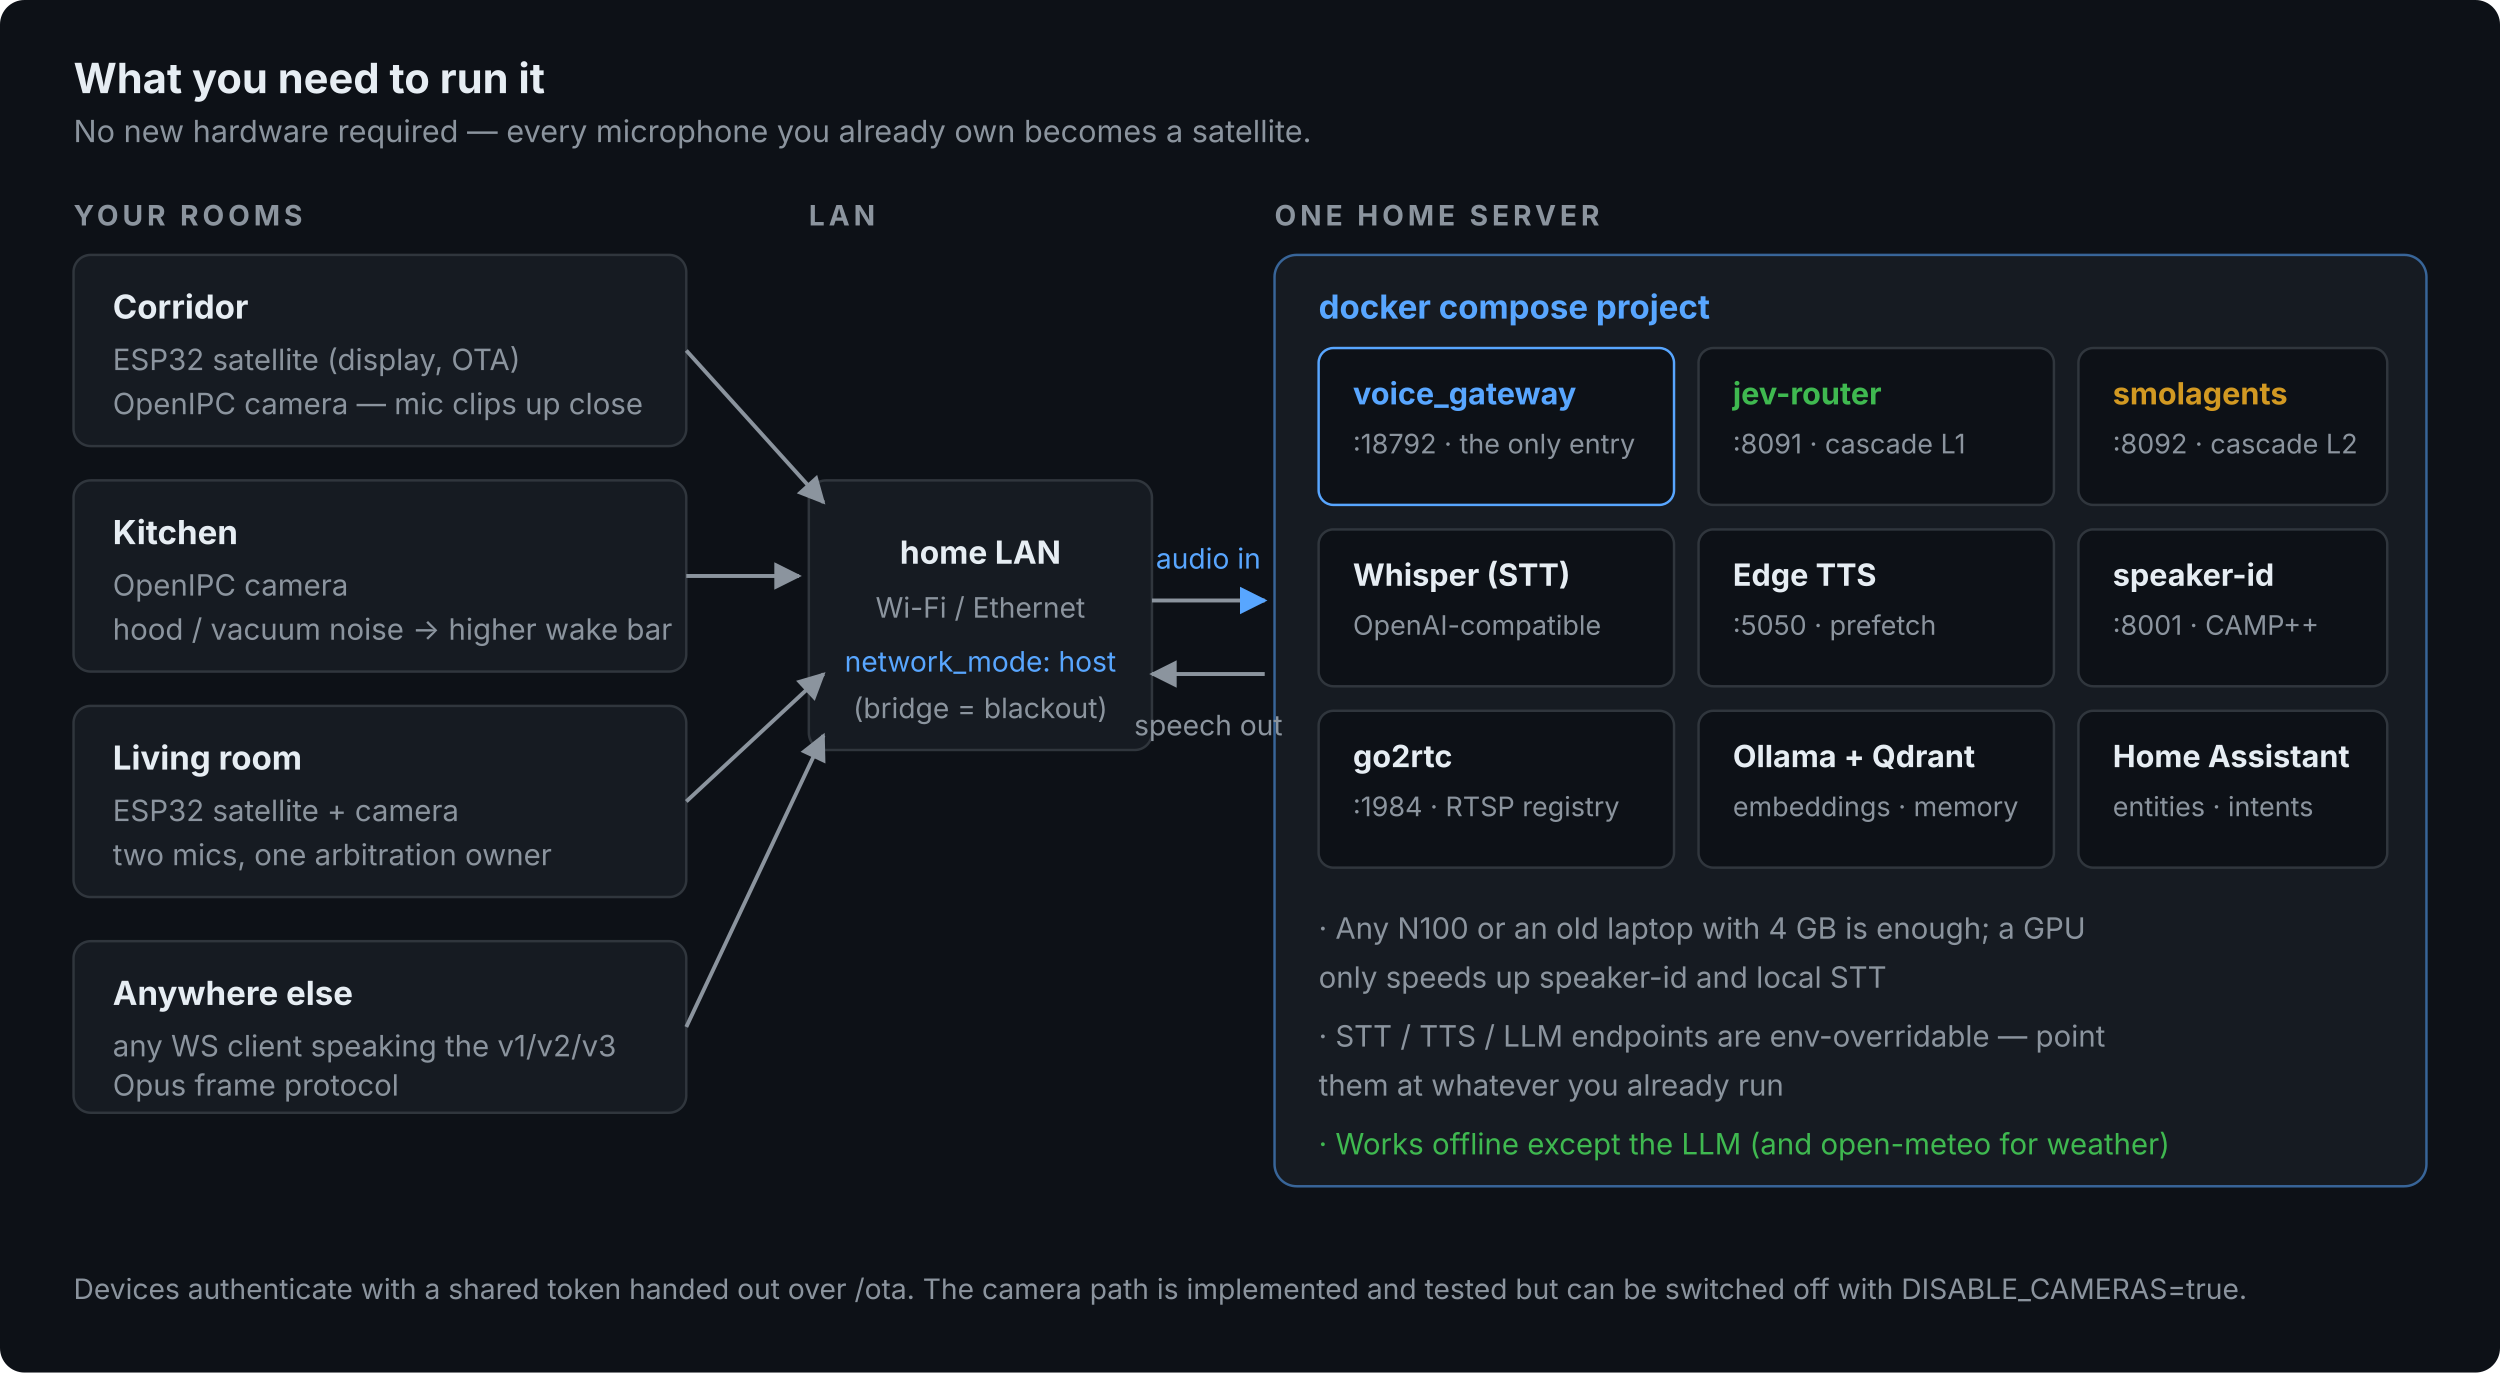
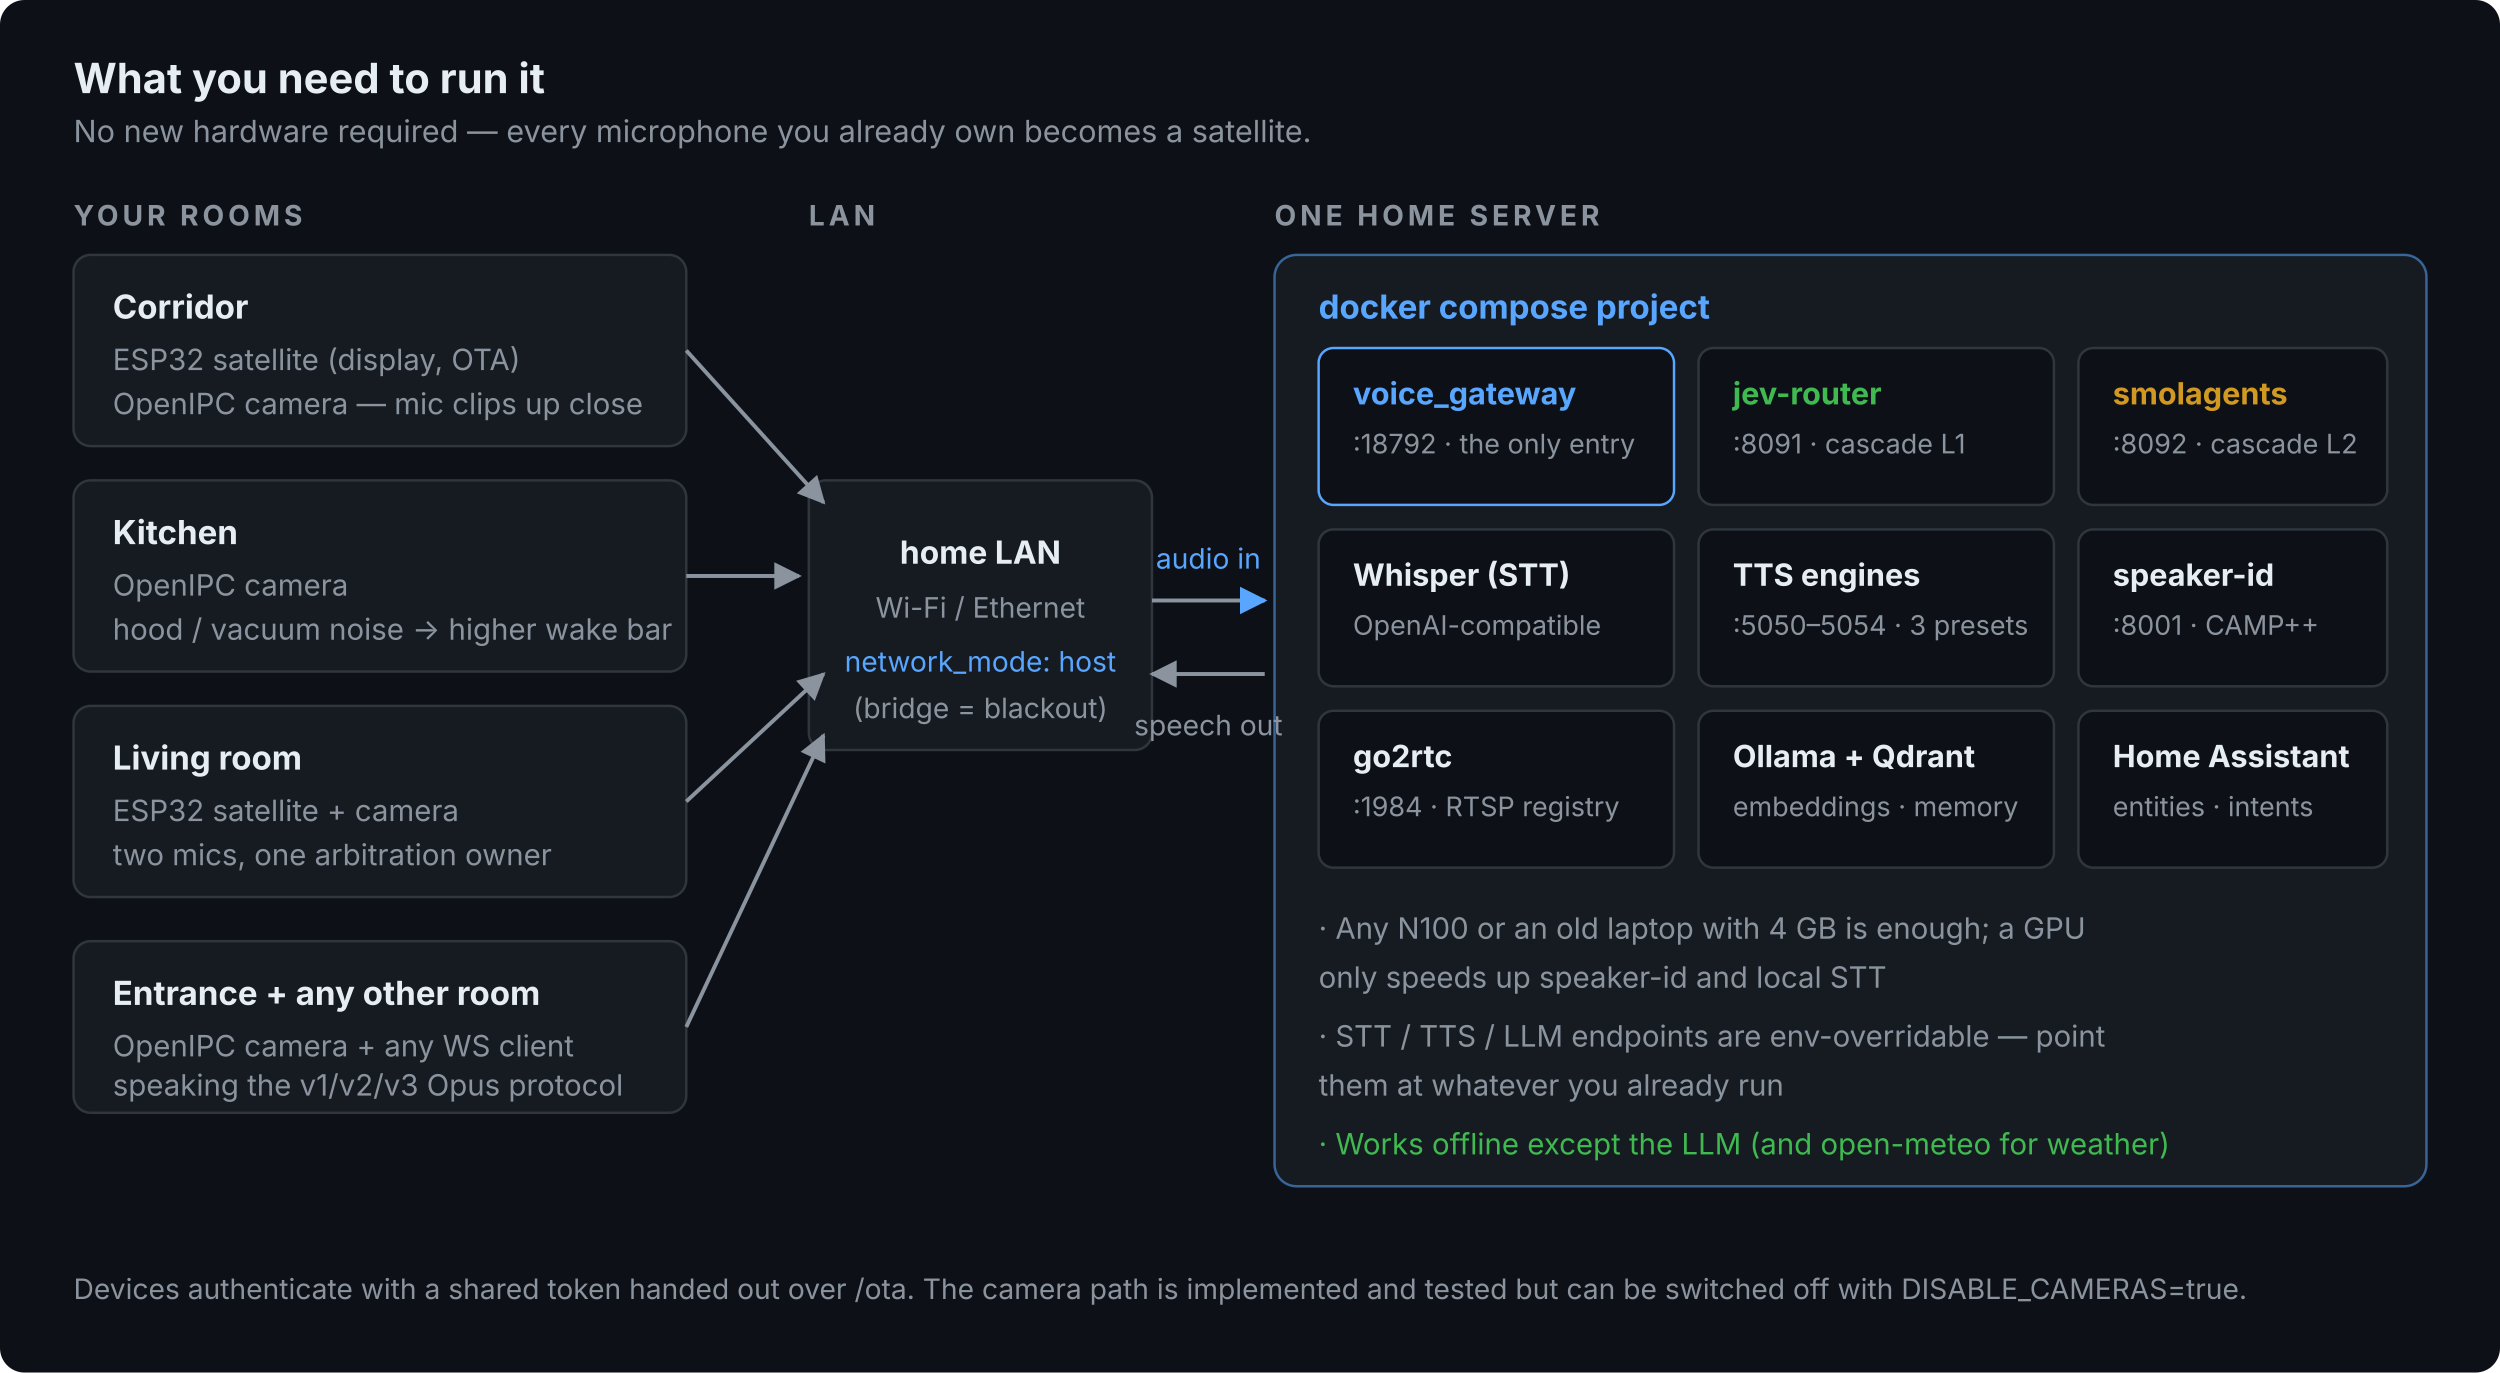
<svg xmlns="http://www.w3.org/2000/svg" viewBox="0 0 1020 560" width="1020" height="560" font-family="Inter, 'Segoe UI', Helvetica, Arial, sans-serif">
  <defs>
    <marker id="arw2" viewBox="0 0 10 10" refX="9" refY="5" markerWidth="7" markerHeight="7" orient="auto-start-reverse">
      <path d="M0,0 L10,5 L0,10 z" fill="#8b949e" />
    </marker>
    <marker id="arwb2" viewBox="0 0 10 10" refX="9" refY="5" markerWidth="7" markerHeight="7" orient="auto-start-reverse">
      <path d="M0,0 L10,5 L0,10 z" fill="#58a6ff" />
    </marker>
  </defs>
  <rect x="0" y="0" width="1020" height="560" rx="10" fill="#0d1117" />
  <text x="30" y="38" fill="#e6edf3" font-size="17" font-weight="700">What you need to run it</text>
  <text x="30" y="58" fill="#8b949e" font-size="12.5">No new hardware required — every microphone you already own becomes a satellite.</text>
  <text x="30" y="92" fill="#8b949e" font-size="11.5" font-weight="700" letter-spacing="1.6">YOUR ROOMS</text>
  <text x="330" y="92" fill="#8b949e" font-size="11.5" font-weight="700" letter-spacing="1.6">LAN</text>
  <text x="520" y="92" fill="#8b949e" font-size="11.5" font-weight="700" letter-spacing="1.6">ONE HOME SERVER</text>
  <g>
    <rect x="30" y="104" width="250" height="78" rx="7" fill="#161b22" stroke="#30363d" />
    <text x="46" y="130" fill="#e6edf3" font-size="13.5" font-weight="700">Corridor</text>
    <text x="46" y="151" fill="#8b949e" font-size="12">ESP32 satellite (display, OTA)</text>
    <text x="46" y="169" fill="#8b949e" font-size="12">OpenIPC camera — mic clips up close</text>
    <rect x="30" y="196" width="250" height="78" rx="7" fill="#161b22" stroke="#30363d" />
    <text x="46" y="222" fill="#e6edf3" font-size="13.5" font-weight="700">Kitchen</text>
    <text x="46" y="243" fill="#8b949e" font-size="12">OpenIPC camera</text>
    <text x="46" y="261" fill="#8b949e" font-size="12">hood / vacuum noise → higher wake bar</text>
    <rect x="30" y="288" width="250" height="78" rx="7" fill="#161b22" stroke="#30363d" />
    <text x="46" y="314" fill="#e6edf3" font-size="13.5" font-weight="700">Living room</text>
    <text x="46" y="335" fill="#8b949e" font-size="12">ESP32 satellite + camera</text>
    <text x="46" y="353" fill="#8b949e" font-size="12">two mics, one arbitration owner</text>
    <rect x="30" y="384" width="250" height="70" rx="7" fill="#161b22" stroke="#30363d" />
-     <text x="46" y="410" fill="#e6edf3" font-size="13.5" font-weight="700">Anywhere else</text>
-     <text x="46" y="431" fill="#8b949e" font-size="12">any WS client speaking the v1/v2/v3</text>
-     <text x="46" y="447" fill="#8b949e" font-size="12">Opus frame protocol</text>
+     <text x="46" y="410" fill="#e6edf3" font-size="13.5" font-weight="700">Entrance + any other room</text>
+     <text x="46" y="431" fill="#8b949e" font-size="12">OpenIPC camera + any WS client</text>
+     <text x="46" y="447" fill="#8b949e" font-size="12">speaking the v1/v2/v3 Opus protocol</text>
  </g>
  <g>
    <rect x="330" y="196" width="140" height="110" rx="7" fill="#161b22" stroke="#30363d" />
    <text x="400" y="230" fill="#e6edf3" font-size="13" font-weight="700" text-anchor="middle">home LAN</text>
    <text x="400" y="252" fill="#8b949e" font-size="11.5" text-anchor="middle">Wi-Fi / Ethernet</text>
    <text x="400" y="274" fill="#58a6ff" font-size="11.5" text-anchor="middle">network_mode: host</text>
    <text x="400" y="293" fill="#8b949e" font-size="11.5" text-anchor="middle">(bridge = blackout)</text>
  </g>
  <g>
    <rect x="520" y="104" width="470" height="380" rx="9" fill="#161b22" stroke="#58a6ff" stroke-opacity="0.55" />
    <text x="538" y="130" fill="#58a6ff" font-size="13.5" font-weight="700">docker compose project</text>
    <rect x="538" y="142" width="145" height="64" rx="6" fill="#0d1117" stroke="#58a6ff" />
    <text x="552" y="165" fill="#58a6ff" font-size="12.5" font-weight="700">voice_gateway</text>
    <text x="552" y="185" fill="#8b949e" font-size="11">:18792 · the only entry</text>
    <rect x="693" y="142" width="145" height="64" rx="6" fill="#0d1117" stroke="#30363d" />
    <text x="707" y="165" fill="#3fb950" font-size="12.5" font-weight="700">jev-router</text>
    <text x="707" y="185" fill="#8b949e" font-size="11">:8091 · cascade L1</text>
    <rect x="848" y="142" width="126" height="64" rx="6" fill="#0d1117" stroke="#30363d" />
    <text x="862" y="165" fill="#d29922" font-size="12.5" font-weight="700">smolagents</text>
    <text x="862" y="185" fill="#8b949e" font-size="11">:8092 · cascade L2</text>
    <rect x="538" y="216" width="145" height="64" rx="6" fill="#0d1117" stroke="#30363d" />
    <text x="552" y="239" fill="#e6edf3" font-size="12.5" font-weight="700">Whisper (STT)</text>
    <text x="552" y="259" fill="#8b949e" font-size="11">OpenAI-compatible</text>
    <rect x="693" y="216" width="145" height="64" rx="6" fill="#0d1117" stroke="#30363d" />
-     <text x="707" y="239" fill="#e6edf3" font-size="12.5" font-weight="700">Edge TTS</text>
-     <text x="707" y="259" fill="#8b949e" font-size="11">:5050 · prefetch</text>
+     <text x="707" y="239" fill="#e6edf3" font-size="12.5" font-weight="700">TTS engines</text>
+     <text x="707" y="259" fill="#8b949e" font-size="11">:5050–5054 · 3 presets</text>
    <rect x="848" y="216" width="126" height="64" rx="6" fill="#0d1117" stroke="#30363d" />
    <text x="862" y="239" fill="#e6edf3" font-size="12.5" font-weight="700">speaker-id</text>
    <text x="862" y="259" fill="#8b949e" font-size="11">:8001 · CAMP++</text>
    <rect x="538" y="290" width="145" height="64" rx="6" fill="#0d1117" stroke="#30363d" />
    <text x="552" y="313" fill="#e6edf3" font-size="12.5" font-weight="700">go2rtc</text>
    <text x="552" y="333" fill="#8b949e" font-size="11">:1984 · RTSP registry</text>
    <rect x="693" y="290" width="145" height="64" rx="6" fill="#0d1117" stroke="#30363d" />
    <text x="707" y="313" fill="#e6edf3" font-size="12.5" font-weight="700">Ollama + Qdrant</text>
    <text x="707" y="333" fill="#8b949e" font-size="11">embeddings · memory</text>
    <rect x="848" y="290" width="126" height="64" rx="6" fill="#0d1117" stroke="#30363d" />
    <text x="862" y="313" fill="#e6edf3" font-size="12.5" font-weight="700">Home Assistant</text>
    <text x="862" y="333" fill="#8b949e" font-size="11">entities · intents</text>
    <text x="538" y="383" fill="#8b949e" font-size="12">· Any N100 or an old laptop with 4 GB is enough; a GPU</text>
    <text x="538" y="403" fill="#8b949e" font-size="12">  only speeds up speaker-id and local STT</text>
    <text x="538" y="427" fill="#8b949e" font-size="12">· STT / TTS / LLM endpoints are env-overridable — point</text>
    <text x="538" y="447" fill="#8b949e" font-size="12">  them at whatever you already run</text>
    <text x="538" y="471" fill="#3fb950" font-size="12">· Works offline except the LLM (and open-meteo for weather)</text>
  </g>
  <g stroke="#8b949e" stroke-width="1.6" fill="none">
    <line x1="280" y1="143" x2="336" y2="205" marker-end="url(#arw2)" />
    <line x1="280" y1="235" x2="326" y2="235" marker-end="url(#arw2)" />
    <line x1="280" y1="327" x2="336" y2="275" marker-end="url(#arw2)" />
    <line x1="280" y1="419" x2="336" y2="300" marker-end="url(#arw2)" />
  </g>
  <g stroke="#8b949e" stroke-width="1.6" fill="none">
    <line x1="470" y1="245" x2="516" y2="245" marker-end="url(#arwb2)" />
    <line x1="516" y1="275" x2="470" y2="275" marker-end="url(#arw2)" />
  </g>
  <text x="493" y="232" fill="#58a6ff" font-size="11.5" text-anchor="middle">audio in</text>
  <text x="493" y="300" fill="#8b949e" font-size="11.5" text-anchor="middle">speech out</text>
  <text x="30" y="530" fill="#8b949e" font-size="11.5">Devices authenticate with a shared token handed out over /ota. The camera path is implemented and tested but can be switched off with DISABLE_CAMERAS=true.</text>
</svg>
